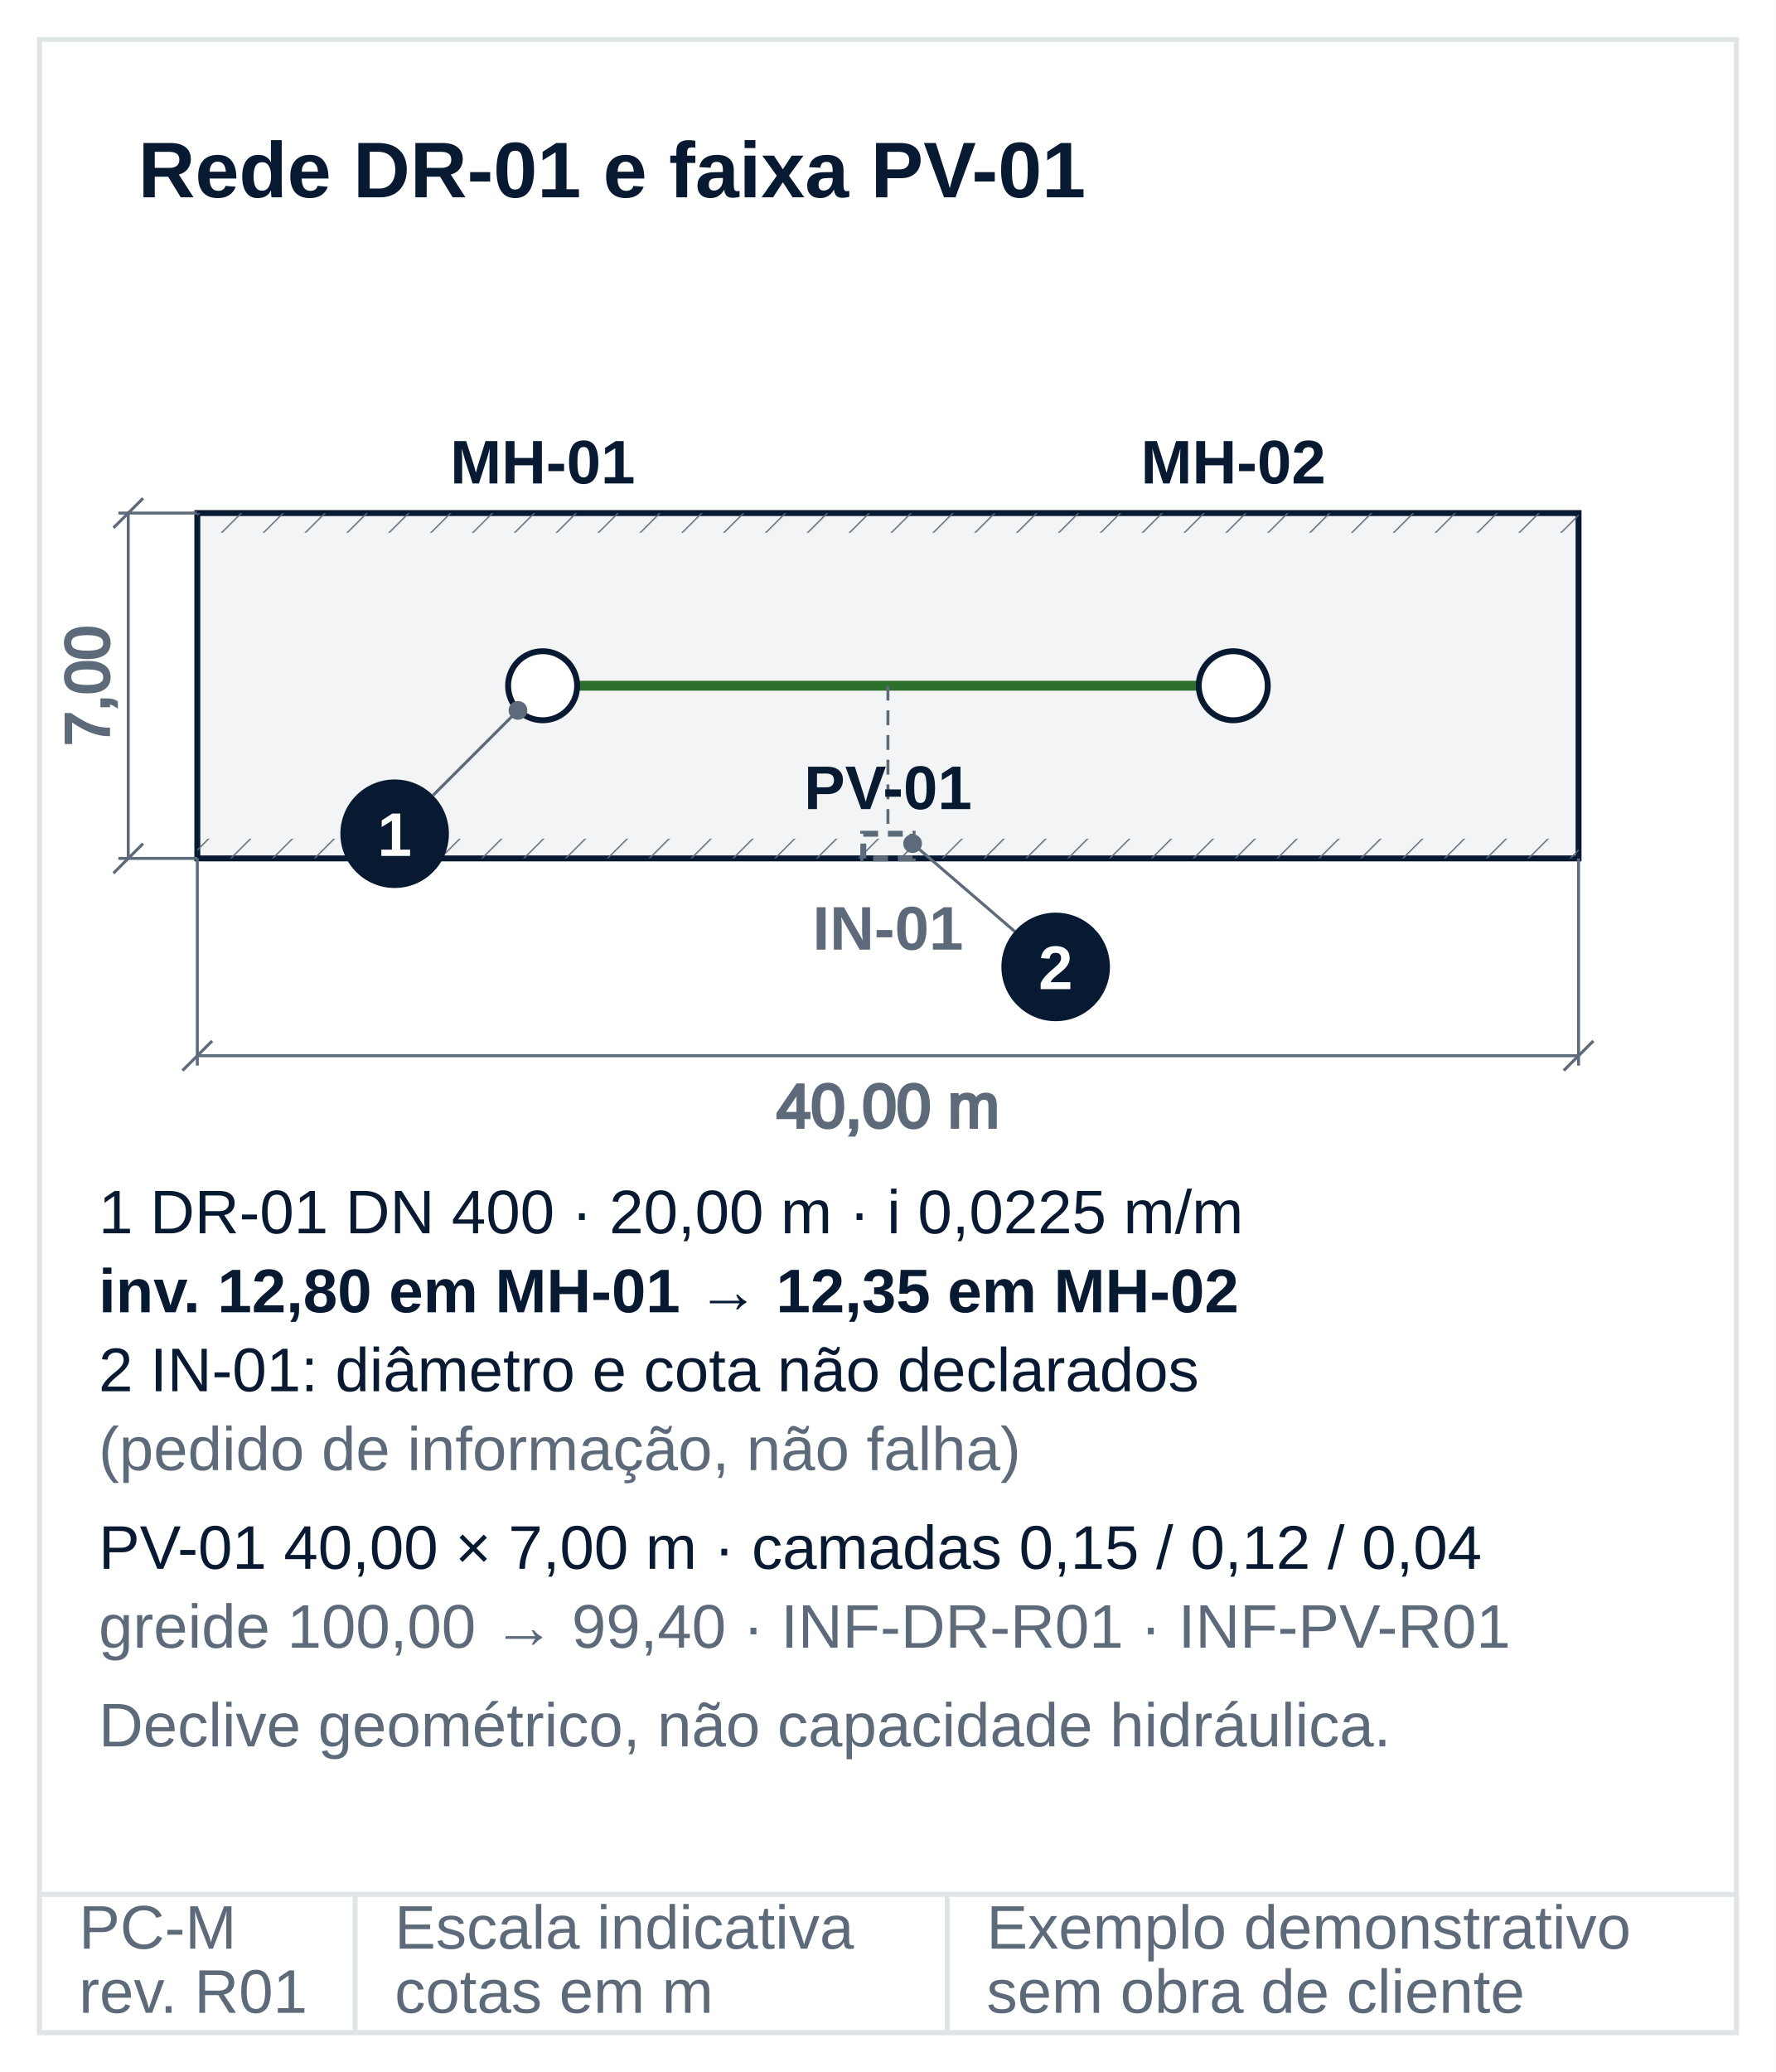
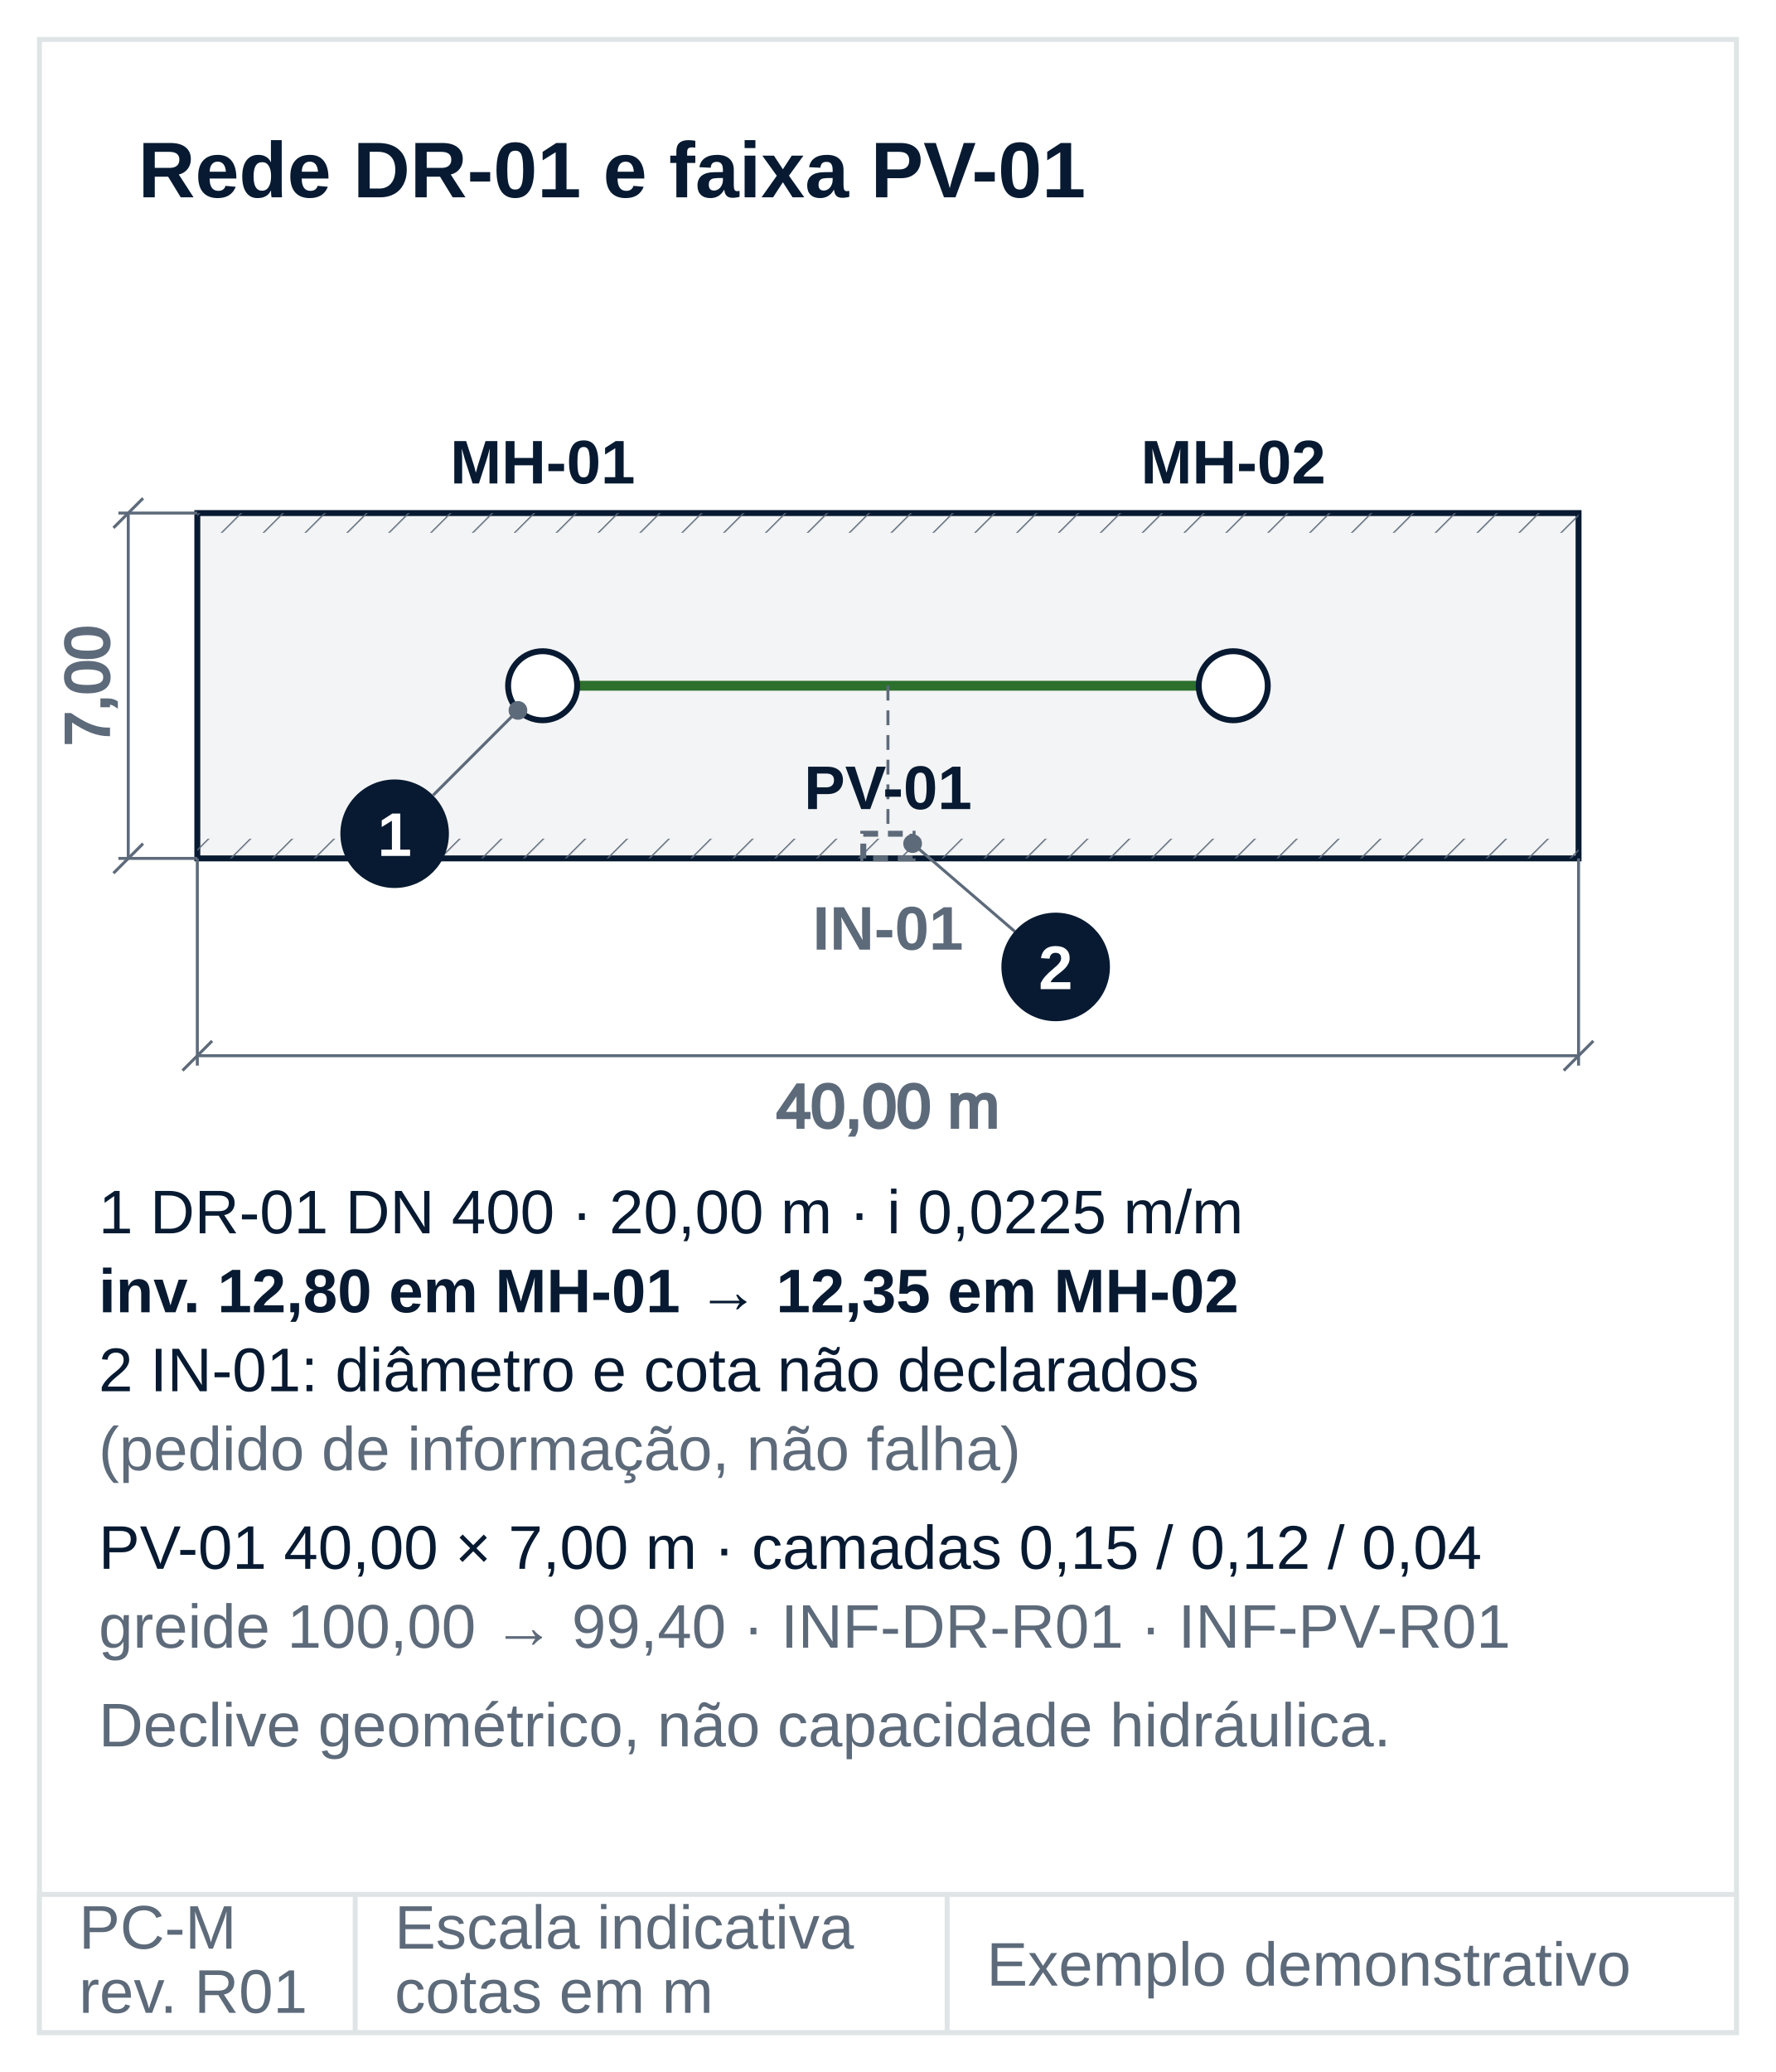
<svg xmlns="http://www.w3.org/2000/svg" viewBox="0 0 360 420" role="img" aria-labelledby="drenagem-rede-mobile-title drenagem-rede-mobile-desc" font-family="Archivo Var, Arial, Helvetica, sans-serif" fill="#071a31">
  <rect x="0" y="0" width="360" height="420" fill="#ffffff" />
  <rect x="8" y="8" width="344" height="404" fill="#ffffff" stroke="#dfe4e6" />
  <text x="28" y="40" font-size="16" font-weight="650">Rede DR-01 e faixa PV-01</text>
  <defs>
    <pattern id="drenagem-rede-m-h5d6a" width="6" height="6" patternUnits="userSpaceOnUse" patternTransform="rotate(45)">
      <path d="M0 0V6" stroke="#5d6a7a" stroke-width="0.5" />
    </pattern>
  </defs>
  <rect x="40" y="104" width="280" height="70" fill="#f3f4f5" stroke="#071a31" stroke-width="1.2" />
  <rect x="40" y="104" width="280" height="4" fill="url(#drenagem-rede-m-h5d6a)" />
  <rect x="40" y="170" width="280" height="4" fill="url(#drenagem-rede-m-h5d6a)" />
  <line x1="110" y1="139" x2="250" y2="139" stroke="#2d6f2d" stroke-width="2" />
  <circle cx="110" cy="139" r="7" fill="#ffffff" stroke="#071a31" stroke-width="1.2" />
  <text x="110" y="98" font-size="12.5" font-weight="650" text-anchor="middle">MH-01</text>
  <circle cx="250" cy="139" r="7" fill="#ffffff" stroke="#071a31" stroke-width="1.2" />
  <text x="250" y="98" font-size="12.5" font-weight="650" text-anchor="middle">MH-02</text>
  <rect x="175" y="169" width="10" height="5" fill="none" stroke="#5d6a7a" stroke-width="1.2" stroke-dasharray="3 2" />
  <line x1="180" y1="139" x2="180" y2="169" stroke="#5d6a7a" stroke-width="0.6" stroke-dasharray="3 2" />
  <text x="180" y="192.5" font-size="12.5" fill="#5d6a7a" font-weight="650" text-anchor="middle">IN-01</text>
  <text x="180" y="164" font-size="12.5" font-weight="650" text-anchor="middle">PV-01</text>
  <g stroke="#5d6a7a" stroke-width="0.6" fill="#5d6a7a">
    <line x1="40" y1="214" x2="320" y2="214" />
    <path d="M37 217L43 211" />
    <path d="M317 217L323 211" />
    <line x1="40" y1="174" x2="40" y2="216" />
    <line x1="320" y1="174" x2="320" y2="216" />
    <text x="180" y="228.5" font-size="12.5" text-anchor="middle">40,00 m</text>
    <line x1="26" y1="104" x2="26" y2="174" />
    <path d="M23 107L29 101" />
    <path d="M23 177L29 171" />
    <line x1="40" y1="104" x2="24" y2="104" />
    <line x1="40" y1="174" x2="24" y2="174" />
    <text x="22" y="139" font-size="12.5" text-anchor="middle" transform="rotate(-90 22 139)">7,00</text>
  </g>
  <g stroke="#5d6a7a" stroke-width="0.6">
    <line x1="87.8" y1="161.2" x2="105" y2="144" />
    <circle cx="105" cy="144" r="1.6" fill="#5d6a7a" />
  </g>
  <g transform="translate(80 169)">
    <circle r="11" fill="#071a31" />
    <text y="4.5" text-anchor="middle" font-size="12.5" font-weight="700" fill="#ffffff">1</text>
  </g>
  <g stroke="#5d6a7a" stroke-width="0.6">
    <line x1="205.7" y1="188.8" x2="185" y2="171" />
    <circle cx="185" cy="171" r="1.6" fill="#5d6a7a" />
  </g>
  <g transform="translate(214 196)">
    <circle r="11" fill="#071a31" />
    <text y="4.5" text-anchor="middle" font-size="12.5" font-weight="700" fill="#ffffff">2</text>
  </g>
  <text x="20" y="250" font-size="12.5">1 DR-01 DN 400 · 20,00 m · i 0,0225 m/m</text>
  <text x="20" y="266" font-size="12.5" font-weight="650">inv. 12,80 em MH-01 → 12,35 em MH-02</text>
  <text x="20" y="282" font-size="12.5">2 IN-01: diâmetro e cota não declarados</text>
  <text x="20" y="298" font-size="12.5" fill="#5d6a7a">(pedido de informação, não falha)</text>
  <text x="20" y="318" font-size="12.5">PV-01 40,00 × 7,00 m · camadas 0,15 / 0,12 / 0,04</text>
  <text x="20" y="334" font-size="12.5" fill="#5d6a7a">greide 100,00 → 99,40 · INF-DR-R01 · INF-PV-R01</text>
  <text x="20" y="354" font-size="12.5" fill="#5d6a7a">Declive geométrico, não capacidade hidráulica.</text>
  <g id="drenagem-rede-m-carimbo">
    <rect x="8" y="384" width="344" height="28" fill="#ffffff" stroke="#dfe4e6" />
    <line x1="72" y1="384" x2="72" y2="412" stroke="#dfe4e6" />
    <line x1="192" y1="384" x2="192" y2="412" stroke="#dfe4e6" />
    <text x="16" y="395" font-size="12.5" fill="#5d6a7a">PC-M</text>
    <text x="16" y="408" font-size="12.5" fill="#5d6a7a">rev. R01</text>
    <text x="80" y="395" font-size="12.5" fill="#5d6a7a">Escala indicativa</text>
    <text x="80" y="408" font-size="12.5" fill="#5d6a7a">cotas em m</text>
-     <text x="200" y="395" font-size="12.5" fill="#5d6a7a">Exemplo demonstrativo</text>
-     <text x="200" y="408" font-size="12.5" fill="#5d6a7a">sem obra de cliente</text>
+     <text x="200" y="402.5" font-size="12.5" fill="#5d6a7a">Exemplo demonstrativo</text>
  </g>
</svg>
